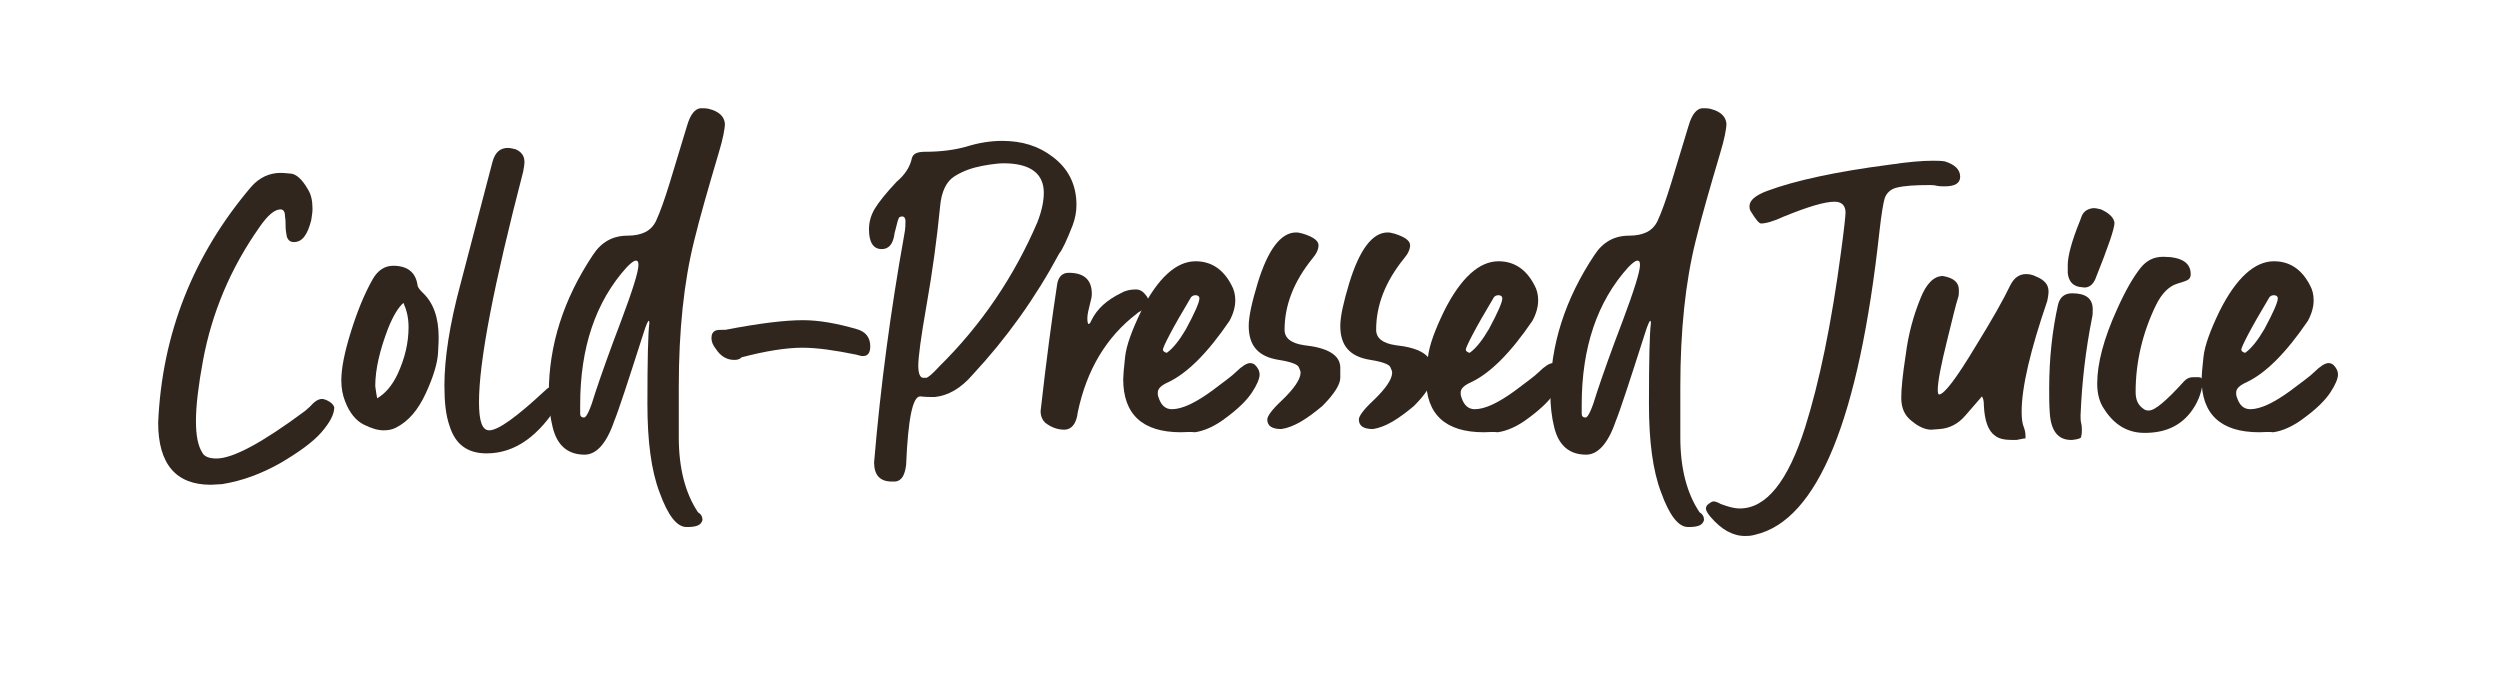
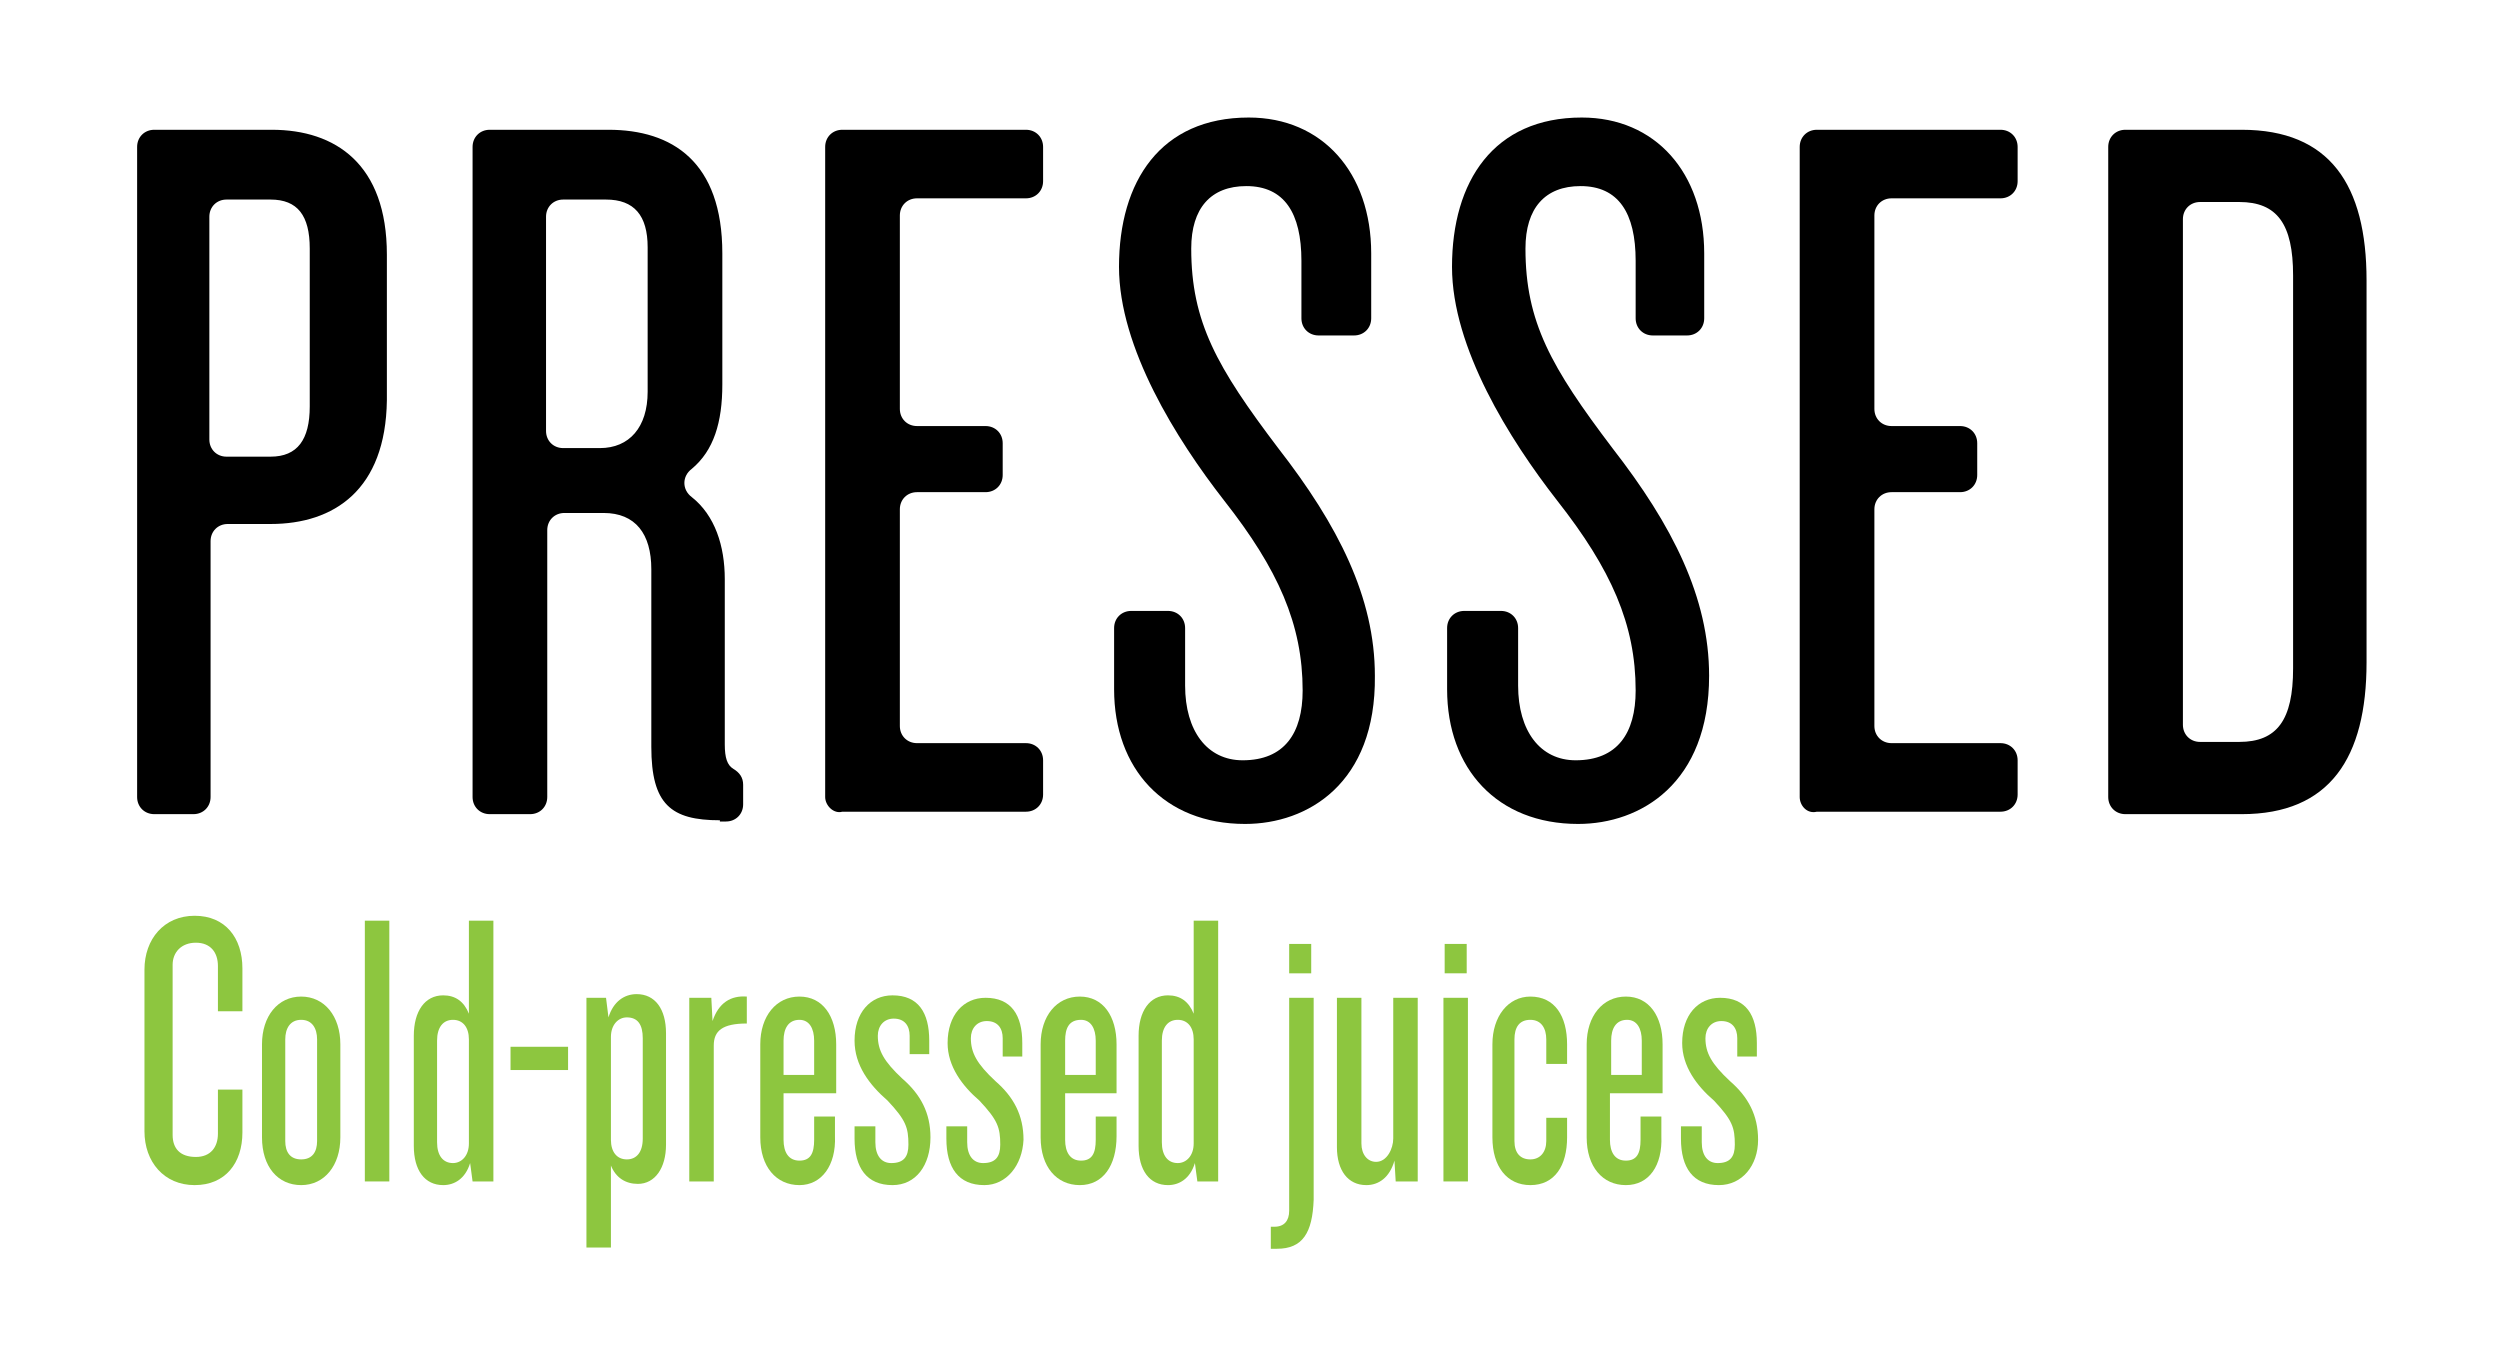
- <svg xmlns="http://www.w3.org/2000/svg" version="1.1" id="Layer_1" x="0px" y="0px" viewBox="0 0 390.4 105.1" style="enable-background:new 0 0 390.4 105.1;" xml:space="preserve">
+ <svg xmlns="http://www.w3.org/2000/svg" version="1.1" id="Layer_1" x="0px" y="0px" viewBox="0 0 204.2 110.4" style="enable-background:new 0 0 204.2 110.4;" xml:space="preserve">
  <style type="text/css">
- 	.st0{fill:#30261D;}
+ 	.st0{fill:#8DC63F;}
</style>
  <g>
-     <path class="st0" d="M32.9,75.7c-5.4,0-8.2-3.2-8.2-9.7c0.6-13.9,5.5-26.2,14.5-36.8c1.3-1.5,2.9-2.2,4.6-2.2c0.1,0,0.6,0,1.5,0.1   c0.9,0,1.9,0.9,2.8,2.5c0.5,0.8,0.7,1.8,0.7,3c0,0.6-0.1,1.1-0.2,1.8c-0.6,2.3-1.4,3.4-2.7,3.4c-0.6,0-0.9-0.3-1.1-0.8   c-0.1-0.5-0.2-1.1-0.2-1.7c0-0.4,0-0.9-0.1-1.6c0-0.7-0.3-1-0.7-1c-0.9,0-2,0.9-3.3,2.8c-4.5,6.4-7.4,13.3-8.8,20.8   c-0.7,3.8-1.1,7-1.1,9.4c0,2.3,0.3,3.9,1,5c0.3,0.6,1.1,0.9,2.2,0.9c2.6,0,7.2-2.5,13.8-7.4l0.8-0.7c0.7-0.8,1.3-1.2,1.9-1.2   c0.2,0,0.6,0.1,1.1,0.4c0.5,0.3,0.7,0.6,0.8,0.9c0,1.1-0.7,2.4-2,3.9c-1.3,1.5-3.5,3.1-6.4,4.8c-3,1.7-6,2.8-9.1,3.3   C34.3,75.6,33.5,75.7,32.9,75.7z" />
-     <path class="st0" d="M59.9,67.2c-0.9,0-1.9-0.3-3.1-0.9c-1.2-0.6-2.2-1.8-2.9-3.6c-0.4-1-0.6-2.1-0.6-3.3c0-1.9,0.5-4.4,1.5-7.6   c1-3.2,2.1-5.9,3.4-8.2c0.8-1.4,1.9-2.1,3.2-2.1c2.2,0,3.5,1,3.8,3c0,0.3,0.3,0.7,0.8,1.2c1.7,1.6,2.5,3.9,2.5,7c0,0.2,0,1-0.1,2.5   s-0.7,3.6-1.9,6.2c-1.2,2.6-2.7,4.4-4.7,5.4C61.2,67.1,60.6,67.2,59.9,67.2z M58.9,62.2c1.2-0.7,2.3-1.9,3.2-3.8   c1.1-2.4,1.7-4.8,1.7-7.3c0-1.5-0.3-2.7-0.8-3.8c-0.8,0.7-1.6,2-2.4,4c-1.3,3.4-2,6.4-2,9C58.7,61.1,58.8,61.7,58.9,62.2z" />
-     <path class="st0" d="M76,70.8c-3,0-4.9-1.4-5.8-4.3c-0.6-1.7-0.8-3.8-0.8-6.3c0-4.2,0.8-9.5,2.5-15.8c1.7-6.4,3.3-12.7,5-19.1   c0.4-1.5,1.2-2.2,2.4-2.2c0.4,0,0.7,0.1,1.2,0.2c0.9,0.4,1.4,1,1.4,2c0,0.4-0.1,0.9-0.2,1.5c-4.6,17.7-6.9,29.6-6.9,36   c0,3,0.5,4.4,1.6,4.4c1.4,0,4.3-2.1,8.7-6.2c0,0,0.1,0,0.1-0.1c0.4-0.4,0.9-0.6,1.4-0.7c0.3,0,0.6,0.1,0.8,0.4   c0.3,0.2,0.4,0.5,0.4,0.9c0,0.4-0.1,0.8-0.4,1.3C84.2,68.1,80.4,70.8,76,70.8z" />
-     <path class="st0" d="M107.3,82.3h-0.1c-1.5,0-2.9-1.8-4.2-5.4c-1.3-3.4-1.9-8-1.9-13.8c0-6.9,0.1-11.1,0.3-12.6   c0-0.2,0-0.4-0.1-0.4c-0.1,0-0.4,0.6-0.8,1.9c-2.4,7.5-3.9,12.1-4.6,13.8c-1.2,3.5-2.8,5.2-4.6,5.2c-2.6,0-4.3-1.4-5-4.3   c-0.4-1.6-0.6-3.4-0.6-5.3c0-7.5,2.3-14.7,6.9-21.6c1.3-2,3.1-3,5.4-3c2.3,0,3.7-0.8,4.4-2.2c0.7-1.5,1.4-3.5,2.2-6.1l2.7-8.9   c0.5-1.7,1.2-2.6,2.1-2.7c0.5,0,0.9,0,1.3,0.1c1.6,0.4,2.4,1.2,2.5,2.3c0,0.8-0.3,2.4-1,4.7c-1.6,5.4-2.9,9.9-3.8,13.6   c-1.6,6.4-2.4,14-2.4,22.8c0,0.4,0,3.1,0,7.9c0,4.8,1,8.7,3,11.7c0.5,0.3,0.7,0.7,0.7,1.2C109.5,82,108.8,82.3,107.3,82.3z    M91.2,65.2c0.4,0,1-1.3,1.8-4c0.9-2.7,2.2-6.4,4-11.1c1.8-4.8,2.7-7.7,2.7-8.7c0-0.5-0.1-0.7-0.4-0.7c-0.3,0-0.7,0.3-1.4,1   c-4.9,5.4-7.3,12.6-7.3,21.5v1.4C90.6,65,90.8,65.2,91.2,65.2z" />
-     <path class="st0" d="M114.6,56.2c-1.1,0-2.1-0.6-2.8-1.7c-0.5-0.6-0.7-1.2-0.7-1.7c0-0.6,0.2-1,0.7-1.2c0.3-0.1,0.8-0.1,1.5-0.1   c5.2-1,9.2-1.5,12.1-1.5c2.5,0,5.3,0.5,8.4,1.4c1.4,0.4,2.1,1.3,2.1,2.7c0,1-0.4,1.5-1.1,1.5c-0.2,0-0.4,0-0.6-0.1   c-0.2,0-0.3-0.1-0.4-0.1c-3.4-0.7-6.2-1.1-8.5-1.1c-2.5,0-5.7,0.5-9.5,1.5C115.4,56.2,115,56.2,114.6,56.2z" />
-     <path class="st0" d="M139.8,75.2h-0.5c-1.9,0-2.8-1-2.8-3c1-11.9,2.6-23.8,4.7-35.5c0.2-1,0.2-1.7,0.2-2.2c0-0.4-0.2-0.7-0.5-0.7   c-0.1,0-0.2,0-0.4,0.1c-0.2,0-0.4,0.9-0.8,2.5c-0.2,1.7-0.9,2.5-2,2.5c-1.3,0-2-1-2-3.1c0-1.1,0.3-2.2,0.9-3.2   c0.6-1,1.8-2.5,3.4-4.2c1.3-1.1,2.1-2.3,2.4-3.7c0.2-0.7,0.8-1,2.1-1c2.5,0,4.6-0.3,6.4-0.8c1.9-0.6,3.8-0.9,5.6-0.9   c3.1,0,5.7,0.8,7.9,2.5c2.4,1.8,3.7,4.3,3.7,7.5c0,1.1-0.2,2.1-0.6,3.2c-0.9,2.3-1.6,3.8-2.1,4.4c-3.7,6.9-8.2,13.2-13.5,18.9   c-1.8,2.1-3.8,3.3-6,3.5c-0.6,0-1.4,0-2.2-0.1c-1.2,0-1.9,3.6-2.2,10.7C141.3,74.2,140.8,75.1,139.8,75.2z M144.6,59   c0.3,0,1-0.6,2.1-1.8c6.6-6.5,11.7-14.1,15.3-22.5c0.7-1.8,1-3.3,1-4.6c0-3-2.1-4.6-6.3-4.6c-0.6,0-1.7,0.1-3.3,0.4   c-1.6,0.3-3,0.8-4.3,1.6c-1.3,0.8-2.1,2.4-2.3,4.8c-0.5,5.1-1.2,10.2-2.1,15.3c-0.9,5.1-1.3,8.2-1.3,9.5c0,1.3,0.3,1.9,0.8,1.9   H144.6z" />
-     <path class="st0" d="M166.2,67.1c-1.1,0-2.1-0.4-3-1.1c-0.4-0.4-0.7-1-0.7-1.8c0.9-8,1.8-14.7,2.6-19.9c0.2-1.1,0.8-1.7,1.8-1.7   c2.4,0,3.6,1.1,3.6,3.3c0,0.4-0.1,0.9-0.3,1.6c-0.2,0.8-0.4,1.6-0.4,2.2c0,0.6,0.1,0.9,0.2,0.9c0.1,0,0.3-0.2,0.4-0.5   c0.9-1.9,2.5-3.3,4.8-4.4c0.7-0.4,1.5-0.5,2.2-0.5c0.7,0,1.2,0.4,1.7,1.1c0.2,0.4,0.4,0.7,0.4,0.9c0,0.5-0.5,0.9-1.4,1.4   c-0.2,0.1-0.4,0.2-0.6,0.4c-4.7,3.6-7.8,8.7-9.2,15.4C168.1,66.2,167.3,67.1,166.2,67.1z" />
-     <path class="st0" d="M184.4,67.5c-6,0-9-2.8-9-8.3c0-0.5,0.1-1.7,0.3-3.5c0.2-1.8,1.1-4.2,2.5-7.1c2.6-5.2,5.5-7.8,8.5-7.8   c2.4,0,4.3,1.2,5.6,3.7c0.4,0.7,0.6,1.5,0.6,2.4c0,1-0.3,2.1-0.9,3.2c-3.4,5-6.6,8.2-9.6,9.6c-1.1,0.5-1.6,1-1.6,1.6   c0,0.2,0,0.5,0.1,0.7c0.4,1.3,1.1,1.9,2.1,1.9c1.6,0,3.7-1,6.3-2.9c1.7-1.3,3-2.2,3.7-2.9c0.9-0.9,1.7-1.4,2.2-1.4   c0.3,0,0.6,0.1,0.8,0.3c0.4,0.4,0.7,0.9,0.7,1.5c0,0.6-0.4,1.6-1.2,2.8c-0.8,1.2-2.1,2.5-4,3.9c-1.8,1.4-3.5,2.1-4.9,2.3   C185.9,67.4,185.1,67.5,184.4,67.5z M182.2,55.1c1-0.7,2-2,3-3.7c1.4-2.6,2.1-4.2,2.1-4.8c0-0.3-0.2-0.5-0.6-0.5   c-0.3,0-0.5,0.1-0.7,0.3c-3,5-4.4,7.8-4.4,8.2C181.6,54.8,181.8,55,182.2,55.1z" />
-     <path class="st0" d="M200.1,67c-1.5,0-2.2-0.5-2.2-1.5c0-0.5,0.7-1.5,2.2-2.9c2-1.9,3-3.4,3-4.4c0-0.2-0.1-0.5-0.3-0.9   c-0.2-0.4-1.2-0.8-3.1-1.1c-3.2-0.5-4.7-2.2-4.7-5.3c0-1.5,0.5-3.7,1.4-6.7c1.6-5.2,3.6-7.9,6-7.9c0.4,0,0.7,0.1,1.1,0.2   c1.6,0.5,2.4,1.1,2.4,1.8c0,0.6-0.3,1.3-0.9,2c-3,3.7-4.4,7.4-4.4,11.2c0,1.3,1,2.1,3,2.4c3.7,0.4,5.6,1.5,5.7,3.4v1.7   c0,1-0.9,2.5-2.8,4.4C204.1,65.4,202.1,66.7,200.1,67z" />
-     <path class="st0" d="M214.4,67c-1.5,0-2.2-0.5-2.2-1.5c0-0.5,0.7-1.5,2.2-2.9c2-1.9,3-3.4,3-4.4c0-0.2-0.1-0.5-0.3-0.9   c-0.2-0.4-1.2-0.8-3.1-1.1c-3.2-0.5-4.7-2.2-4.7-5.3c0-1.5,0.5-3.7,1.4-6.7c1.6-5.2,3.6-7.9,6-7.9c0.4,0,0.7,0.1,1.1,0.2   c1.6,0.5,2.4,1.1,2.4,1.8c0,0.6-0.3,1.3-0.9,2c-3,3.7-4.4,7.4-4.4,11.2c0,1.3,1,2.1,3,2.4c3.7,0.4,5.6,1.5,5.7,3.4v1.7   c0,1-0.9,2.5-2.8,4.4C218.4,65.4,216.4,66.7,214.4,67z" />
-     <path class="st0" d="M231.7,67.5c-6,0-9-2.8-9-8.3c0-0.5,0.1-1.7,0.3-3.5c0.2-1.8,1.1-4.2,2.5-7.1c2.6-5.2,5.5-7.8,8.5-7.8   c2.4,0,4.3,1.2,5.6,3.7c0.4,0.7,0.6,1.5,0.6,2.4c0,1-0.3,2.1-0.9,3.2c-3.4,5-6.6,8.2-9.6,9.6c-1.1,0.5-1.6,1-1.6,1.6   c0,0.2,0,0.5,0.1,0.7c0.4,1.3,1.1,1.9,2.1,1.9c1.6,0,3.7-1,6.3-2.9c1.7-1.3,3-2.2,3.7-2.9c0.9-0.9,1.7-1.4,2.2-1.4   c0.3,0,0.6,0.1,0.8,0.3c0.4,0.4,0.7,0.9,0.7,1.5c0,0.6-0.4,1.6-1.2,2.8c-0.8,1.2-2.1,2.5-4,3.9c-1.8,1.4-3.5,2.1-4.9,2.3   C233.2,67.4,232.4,67.5,231.7,67.5z M229.5,55.1c1-0.7,2-2,3-3.7c1.4-2.6,2.1-4.2,2.1-4.8c0-0.3-0.2-0.5-0.6-0.5   c-0.3,0-0.5,0.1-0.7,0.3c-3,5-4.4,7.8-4.4,8.2C228.9,54.8,229.1,55,229.5,55.1z" />
-     <path class="st0" d="M263.7,82.3h-0.1c-1.5,0-2.9-1.8-4.2-5.4c-1.3-3.4-1.9-8-1.9-13.8c0-6.9,0.1-11.1,0.3-12.6   c0-0.2,0-0.4-0.1-0.4c-0.1,0-0.4,0.6-0.8,1.9c-2.4,7.5-3.9,12.1-4.6,13.8c-1.2,3.5-2.8,5.2-4.6,5.2c-2.6,0-4.3-1.4-5-4.3   c-0.4-1.6-0.6-3.4-0.6-5.3c0-7.5,2.3-14.7,6.9-21.6c1.3-2,3.1-3,5.4-3c2.3,0,3.7-0.8,4.4-2.2c0.7-1.5,1.4-3.5,2.2-6.1l2.7-8.9   c0.5-1.7,1.2-2.6,2.1-2.7c0.5,0,0.9,0,1.3,0.1c1.6,0.4,2.4,1.2,2.5,2.3c0,0.8-0.3,2.4-1,4.7c-1.6,5.4-2.9,9.9-3.8,13.6   c-1.6,6.4-2.4,14-2.4,22.8c0,0.4,0,3.1,0,7.9c0,4.8,1,8.7,3,11.7c0.5,0.3,0.7,0.7,0.7,1.2C265.9,82,265.2,82.3,263.7,82.3z    M247.6,65.2c0.4,0,1-1.3,1.8-4c0.9-2.7,2.2-6.4,4-11.1c1.8-4.8,2.7-7.7,2.7-8.7c0-0.5-0.1-0.7-0.4-0.7c-0.3,0-0.7,0.3-1.4,1   c-4.9,5.4-7.3,12.6-7.3,21.5v1.4C247,65,247.2,65.2,247.6,65.2z" />
-     <path class="st0" d="M272.5,83.7c-1.9,0-3.7-1-5.4-3c-0.4-0.5-0.7-0.9-0.7-1.3c0-0.2,0.1-0.5,0.4-0.7s0.5-0.4,0.8-0.4   c0.2,0,0.6,0.1,1.1,0.4c1.1,0.4,2,0.7,3,0.7c4.1,0,7.5-4.2,10.2-12.7c2.2-7,4.1-16.1,5.6-27.4c0.5-3.7,0.7-5.7,0.7-6.1   c0-1.1-0.6-1.7-1.7-1.7c-1.6,0-4.2,0.8-7.9,2.3c-1.7,0.8-2.9,1.1-3.6,1.1c-0.3,0-0.8-0.6-1.6-1.9c-0.2-0.3-0.2-0.6-0.2-0.8   c0-0.9,0.9-1.7,2.8-2.4c4.3-1.6,10.7-3,19.2-4.1c2.7-0.4,4.9-0.6,6.6-0.6c0.7,0,1.3,0,1.9,0.1c1.6,0.5,2.4,1.3,2.4,2.4   c0,1-0.8,1.5-2.4,1.5c-0.4,0-0.9,0-1.3-0.1c-0.4-0.1-0.8-0.1-1.1-0.1c-2.2,0-3.9,0.1-5.1,0.4c-0.9,0.2-1.6,0.8-1.9,1.7   c-0.2,0.7-0.5,2.4-0.8,5.1c-3.2,29.3-9.6,45.1-19.4,47.4C273.4,83.7,272.9,83.7,272.5,83.7z" />
-     <path class="st0" d="M314.9,68.7h-0.8c-1.1,0-2-0.2-2.6-0.7c-1-0.7-1.6-2.3-1.7-4.7c0-0.7-0.1-1.1-0.3-1.4c-1.5,1.7-2.3,2.7-2.6,3   c-1.1,1.3-2.5,2-4,2.1l-1.3,0.1c-0.9,0-1.9-0.4-3-1.3c-1.2-0.9-1.7-2.1-1.7-3.7c0-1.3,0.2-3.5,0.7-6.7c0.4-3.2,1.2-6.1,2.3-8.8   c0.9-2.3,2.1-3.5,3.5-3.5c1.7,0.3,2.5,1,2.5,2.2c0,0.4,0,0.8-0.1,1.1c-0.4,1.2-0.9,3.4-1.7,6.6c-1,4-1.5,6.6-1.5,7.9   c0,0.5,0.1,0.7,0.2,0.7c0.8,0,2.7-2.5,5.7-7.5c2.6-4.2,4.4-7.4,5.4-9.5c0.6-1.2,1.4-1.8,2.5-1.8c0.5,0,1,0.1,1.6,0.4   c1.2,0.5,1.9,1.2,1.9,2.3c0,0.5-0.1,1-0.2,1.5c-2.6,7.6-4,13.4-4,17.3c0,1,0.1,1.8,0.3,2.3c0.2,0.5,0.3,1,0.3,1.4   c0,0.1,0,0.2,0,0.5C316.4,68.4,315.9,68.5,314.9,68.7z" />
-     <path class="st0" d="M323.6,68.7h-0.2c-2,0-3.1-1.4-3.3-4.1c-0.1-1.3-0.1-2.6-0.1-3.9c0-4.8,0.5-9.2,1.4-13.2   c0.3-1.1,1-1.7,2.2-1.7c2.1,0,3.2,0.8,3.2,2.5c0,0.5,0,0.9-0.1,1.3c-1,5-1.6,10.1-1.8,15.3c0,0.4,0,0.8,0.1,1.2   c0.1,0.4,0.1,0.7,0.1,1.1c0,0.3,0,0.6-0.1,0.9C325.1,68.4,324.6,68.6,323.6,68.7z M325.5,44.9l-0.8-0.1c-1.1-0.2-1.7-1-1.8-2.2   v-1.2c0-1.4,0.6-3.7,1.9-6.9l0.3-0.8c0.3-0.7,0.9-1.1,1.8-1.2c0.4,0,0.8,0.1,1.2,0.2c1.3,0.6,2,1.3,2.1,2.1c0,0.9-1,3.8-3,8.8   C326.8,44.5,326.2,44.9,325.5,44.9z" />
-     <path class="st0" d="M334.9,67.6c-2.6,0-4.7-1.2-6.3-3.7c-0.7-1-1.1-2.3-1.1-4c0-3.1,1-7,3.1-11.6c1.3-2.9,2.5-5,3.7-6.5   c0.9-1.1,2-1.7,3.5-1.7c2.8,0,4.3,0.9,4.3,2.7c0,0.4-0.1,0.6-0.3,0.8c-0.2,0.2-0.8,0.4-1.8,0.7c-1.3,0.4-2.4,1.5-3.3,3.3   c-2.1,4.3-3.2,8.9-3.2,13.6c0,1.3,0.4,2.1,1.3,2.7c0.3,0.2,0.5,0.2,0.8,0.2c0.9,0,2.7-1.5,5.5-4.6c0.4-0.4,0.8-0.6,1.4-0.6h0.8   c0.4,0,0.7,0.2,0.7,0.7c-0.2,1.9-0.9,3.5-2,4.9C340.3,66.6,338,67.6,334.9,67.6z" />
-     <path class="st0" d="M352.8,67.5c-6,0-9-2.8-9-8.3c0-0.5,0.1-1.7,0.3-3.5c0.2-1.8,1.1-4.2,2.5-7.1c2.6-5.2,5.5-7.8,8.5-7.8   c2.4,0,4.3,1.2,5.6,3.7c0.4,0.7,0.6,1.5,0.6,2.4c0,1-0.3,2.1-0.9,3.2c-3.4,5-6.6,8.2-9.6,9.6c-1.1,0.5-1.6,1-1.6,1.6   c0,0.2,0,0.5,0.1,0.7c0.4,1.3,1.1,1.9,2.1,1.9c1.6,0,3.7-1,6.3-2.9c1.7-1.3,3-2.2,3.7-2.9c0.9-0.9,1.7-1.4,2.2-1.4   c0.3,0,0.6,0.1,0.8,0.3c0.4,0.4,0.7,0.9,0.7,1.5c0,0.6-0.4,1.6-1.2,2.8c-0.8,1.2-2.1,2.5-4,3.9c-1.8,1.4-3.5,2.1-4.9,2.3   C354.3,67.4,353.5,67.5,352.8,67.5z M350.6,55.1c1-0.7,2-2,3-3.7c1.4-2.6,2.1-4.2,2.1-4.8c0-0.3-0.2-0.5-0.6-0.5   c-0.3,0-0.5,0.1-0.7,0.3c-3,5-4.4,7.8-4.4,8.2C350,54.8,350.2,55,350.6,55.1z" />
+     <path d="M22.1,42.8h-3.5c-0.8,0-1.4,0.6-1.4,1.4v20.9c0,0.8-0.6,1.4-1.4,1.4h-3.2c-0.8,0-1.4-0.6-1.4-1.4V12c0-0.8,0.6-1.4,1.4-1.4   h9.6c5.2,0,9.4,2.8,9.4,10.2v11.9C31.5,40,27.3,42.8,22.1,42.8z M25.3,20.3c0-2.7-1-4-3.2-4h-3.6c-0.8,0-1.4,0.6-1.4,1.4v18.2   c0,0.8,0.6,1.4,1.4,1.4h3.6c2.2,0,3.2-1.4,3.2-4.1V20.3z" />
+     <path d="M58.8,67c-4,0-5.6-1.3-5.6-6V46.5c0-2.9-1.3-4.6-3.9-4.6h-3.2c-0.8,0-1.4,0.6-1.4,1.4v21.8c0,0.8-0.6,1.4-1.4,1.4H40   c-0.8,0-1.4-0.6-1.4-1.4V12c0-0.8,0.6-1.4,1.4-1.4h9.7c5.2,0,9.3,2.6,9.3,10.1v10.7c0,3.1-0.7,5.4-2.5,6.9c-0.8,0.6-0.8,1.7,0,2.3   c1.9,1.5,2.7,4,2.7,6.7v13.5c0,1.1,0.2,1.7,0.7,2c0.5,0.3,0.8,0.7,0.8,1.3v1.6c0,0.8-0.6,1.4-1.4,1.4H58.8z M52.9,20.2   c0-2.6-1.1-3.9-3.4-3.9h-3.5c-0.8,0-1.4,0.6-1.4,1.4v17.5c0,0.8,0.6,1.4,1.4,1.4h3c2.4,0,3.9-1.7,3.9-4.6V20.2z" />
+     <path d="M67.4,65.1V12c0-0.8,0.6-1.4,1.4-1.4h15c0.8,0,1.4,0.6,1.4,1.4v2.8c0,0.8-0.6,1.4-1.4,1.4h-8.9c-0.8,0-1.4,0.6-1.4,1.4   v15.8c0,0.8,0.6,1.4,1.4,1.4h5.6c0.8,0,1.4,0.6,1.4,1.4v2.6c0,0.8-0.6,1.4-1.4,1.4h-5.6c-0.8,0-1.4,0.6-1.4,1.4v17.7   c0,0.8,0.6,1.4,1.4,1.4h8.9c0.8,0,1.4,0.6,1.4,1.4v2.8c0,0.8-0.6,1.4-1.4,1.4h-15C68.1,66.5,67.4,65.8,67.4,65.1z" />
+     <path d="M101.7,67.3c-6.6,0-10.7-4.5-10.7-11v-5c0-0.8,0.6-1.4,1.4-1.4h3c0.8,0,1.4,0.6,1.4,1.4v4.7c0,3.7,1.8,6.1,4.7,6.1   c3.4,0,4.9-2.2,4.9-5.7c0-5.4-2-9.9-6.4-15.5c-3.9-5-8.6-12.5-8.6-19.1c0-7,3.4-12.2,10.6-12.2c6,0,10,4.5,10,11.1V26   c0,0.8-0.6,1.4-1.4,1.4h-2.9c-0.8,0-1.4-0.6-1.4-1.4v-4.7c0-3.9-1.4-6.1-4.5-6.1c-2.9,0-4.5,1.8-4.5,5.1c0,6,2.1,9.7,7.1,16.3   c4.9,6.3,7.9,12.2,7.9,18.6C112.4,64,106.8,67.3,101.7,67.3z" />
+     <path d="M128.9,67.3c-6.6,0-10.7-4.5-10.7-11v-5c0-0.8,0.6-1.4,1.4-1.4h3c0.8,0,1.4,0.6,1.4,1.4v4.7c0,3.7,1.8,6.1,4.7,6.1   c3.4,0,4.9-2.2,4.9-5.7c0-5.4-2-9.9-6.4-15.5c-3.9-5-8.6-12.5-8.6-19.1c0-7,3.4-12.2,10.6-12.2c6,0,10,4.5,10,11.1V26   c0,0.8-0.6,1.4-1.4,1.4H135c-0.8,0-1.4-0.6-1.4-1.4v-4.7c0-3.9-1.4-6.1-4.5-6.1c-2.9,0-4.5,1.8-4.5,5.1c0,6,2.1,9.7,7.1,16.3   c4.9,6.3,7.9,12.2,7.9,18.6C139.6,64,134,67.3,128.9,67.3z" />
+     <path d="M147,65.1V12c0-0.8,0.6-1.4,1.4-1.4h15c0.8,0,1.4,0.6,1.4,1.4v2.8c0,0.8-0.6,1.4-1.4,1.4h-8.9c-0.8,0-1.4,0.6-1.4,1.4v15.8   c0,0.8,0.6,1.4,1.4,1.4h5.6c0.8,0,1.4,0.6,1.4,1.4v2.6c0,0.8-0.6,1.4-1.4,1.4h-5.6c-0.8,0-1.4,0.6-1.4,1.4v17.7   c0,0.8,0.6,1.4,1.4,1.4h8.9c0.8,0,1.4,0.6,1.4,1.4v2.8c0,0.8-0.6,1.4-1.4,1.4h-15C147.6,66.5,147,65.8,147,65.1z" />
+     <path d="M183.1,66.5h-9.5c-0.8,0-1.4-0.6-1.4-1.4V12c0-0.8,0.6-1.4,1.4-1.4h9.5c7.2,0,10.2,4.5,10.2,12.3v31.2   C193.3,61.9,190.3,66.5,183.1,66.5z M187.3,22.5c0-4.2-1.3-6-4.4-6h-3.2c-0.8,0-1.4,0.6-1.4,1.4v41.3c0,0.8,0.6,1.4,1.4,1.4h3.2   c3.1,0,4.4-1.8,4.4-6V22.5z" />
+   </g>
+   <g>
+     <path class="st0" d="M15.9,96.8c-2.5,0-4.1-1.9-4.1-4.4V79.2c0-2.5,1.6-4.4,4.1-4.4c2.5,0,3.9,1.8,3.9,4.3v3.5h-2v-3.7   c0-1.1-0.6-1.9-1.8-1.9c-1.2,0-1.9,0.8-1.9,1.8v13.9c0,1.1,0.6,1.8,1.9,1.8c1.2,0,1.8-0.8,1.8-1.9V89h2v3.5   C19.8,95,18.4,96.8,15.9,96.8z" />
+     <path class="st0" d="M24.6,96.8c-1.9,0-3.2-1.5-3.2-3.9v-7.6c0-2.3,1.3-3.9,3.2-3.9c1.9,0,3.2,1.6,3.2,3.9v7.6   C27.8,95.2,26.5,96.8,24.6,96.8z M25.9,84.9c0-0.9-0.4-1.6-1.3-1.6s-1.3,0.7-1.3,1.6v8.3c0,0.9,0.4,1.5,1.3,1.5s1.3-0.6,1.3-1.5   V84.9z" />
+     <path class="st0" d="M29.8,96.5V75.2h2v21.3H29.8z" />
+     <path class="st0" d="M38.6,96.5L38.4,95c-0.4,1.3-1.3,1.8-2.2,1.8c-1.5,0-2.4-1.2-2.4-3.2v-9c0-2,0.9-3.3,2.4-3.3   c1,0,1.7,0.5,2.1,1.5v-7.6h2v21.3H38.6z M38.3,84.9c0-1-0.5-1.6-1.3-1.6c-0.8,0-1.3,0.6-1.3,1.7v8.3c0,1.1,0.5,1.7,1.3,1.7   c0.7,0,1.3-0.6,1.3-1.6V84.9z" />
+     <path class="st0" d="M41.7,87.4v-1.9h4.7v1.9H41.7z" />
+     <path class="st0" d="M52.1,96.7c-1,0-1.8-0.5-2.2-1.5v6.7h-2V81.5h1.6l0.2,1.6c0.4-1.3,1.3-1.9,2.3-1.9c1.5,0,2.4,1.2,2.4,3.2v9.1   C54.4,95.4,53.5,96.7,52.1,96.7z M52.5,84.8c0-1.1-0.4-1.7-1.3-1.7c-0.7,0-1.3,0.6-1.3,1.6v8.4c0,1,0.5,1.6,1.3,1.6   c0.8,0,1.3-0.6,1.3-1.7V84.8z" />
+     <path class="st0" d="M58.3,85.4v11.1h-2v-15h1.8l0.1,1.9c0.5-1.5,1.5-2.1,2.8-2v2.2C59,83.6,58.3,84.2,58.3,85.4z" />
+     <path class="st0" d="M65.3,96.8c-1.9,0-3.2-1.5-3.2-3.9v-7.6c0-2.3,1.3-3.9,3.2-3.9c1.9,0,3,1.6,3,3.9v4H64v3.8   c0,1,0.4,1.7,1.3,1.7c0.9,0,1.2-0.6,1.2-1.7v-1.9h1.7v1.6C68.3,95.2,67.1,96.8,65.3,96.8z M66.5,85c0-1-0.4-1.7-1.2-1.7   C64.4,83.3,64,84,64,85v2.8h2.5V85z" />
+     <path class="st0" d="M72.9,96.8c-2.1,0-3.1-1.4-3.1-3.8v-1h1.7v1.3c0,1.1,0.5,1.7,1.3,1.7c1,0,1.4-0.5,1.4-1.5c0-1.4-0.2-2-1.7-3.6   C71,88.6,69.8,87,69.8,85c0-2.3,1.3-3.7,3.1-3.7c2.1,0,3,1.4,3,3.7v1.1h-1.6v-1.5c0-0.8-0.4-1.4-1.3-1.4c-0.8,0-1.3,0.6-1.3,1.4   c0,1.2,0.5,2.1,2,3.5c1.5,1.3,2.3,2.8,2.3,4.8C76,95.2,74.8,96.8,72.9,96.8z" />
+     <path class="st0" d="M80.4,96.8c-2.1,0-3.1-1.4-3.1-3.8v-1h1.7v1.3c0,1.1,0.5,1.7,1.3,1.7c1,0,1.4-0.5,1.4-1.5c0-1.4-0.2-2-1.7-3.6   c-1.4-1.2-2.6-2.8-2.6-4.7c0-2.3,1.3-3.7,3.1-3.7c2.1,0,3,1.4,3,3.7v1.1h-1.6v-1.5c0-0.8-0.4-1.4-1.3-1.4c-0.8,0-1.3,0.6-1.3,1.4   c0,1.2,0.5,2.1,2,3.5c1.5,1.3,2.3,2.8,2.3,4.8C83.5,95.2,82.2,96.8,80.4,96.8z" />
+     <path class="st0" d="M88.2,96.8c-1.9,0-3.2-1.5-3.2-3.9v-7.6c0-2.3,1.3-3.9,3.2-3.9c1.9,0,3,1.6,3,3.9v4H87v3.8   c0,1,0.4,1.7,1.3,1.7c0.9,0,1.2-0.6,1.2-1.7v-1.9h1.7v1.6C91.2,95.2,90.1,96.8,88.2,96.8z M89.5,85c0-1-0.4-1.7-1.2-1.7   C87.3,83.3,87,84,87,85v2.8h2.5V85z" />
+     <path class="st0" d="M97.8,96.5L97.6,95c-0.4,1.3-1.3,1.8-2.2,1.8c-1.5,0-2.4-1.2-2.4-3.2v-9c0-2,0.9-3.3,2.4-3.3   c1,0,1.7,0.5,2.1,1.5v-7.6h2v21.3H97.8z M97.5,84.9c0-1-0.5-1.6-1.3-1.6c-0.8,0-1.3,0.6-1.3,1.7v8.3c0,1.1,0.5,1.7,1.3,1.7   c0.7,0,1.3-0.6,1.3-1.6V84.9z" />
+     <path class="st0" d="M104.3,102h-0.5v-1.8h0.3c0.8,0,1.2-0.5,1.2-1.3V81.5h2V98C107.2,100.7,106.4,102,104.3,102z M105.3,79.5v-2.4   h1.8v2.4H105.3z" />
+     <path class="st0" d="M114,96.5l-0.1-1.7c-0.4,1.4-1.3,2-2.3,2c-1.5,0-2.4-1.2-2.4-3.1V81.5h2v11.9c0,0.9,0.5,1.5,1.2,1.5   c0.9,0,1.4-1.1,1.4-1.9V81.5h2v15H114z" />
+     <path class="st0" d="M117.9,96.5v-15h2v15H117.9z M118,79.5v-2.4h1.8v2.4H118z" />
+     <path class="st0" d="M125,96.8c-1.9,0-3.1-1.5-3.1-3.9v-7.6c0-2.3,1.3-3.9,3.1-3.9c2,0,3,1.6,3,3.9v1.6h-1.7v-2   c0-0.9-0.4-1.6-1.3-1.6s-1.3,0.6-1.3,1.6v8.3c0,1,0.5,1.5,1.3,1.5s1.3-0.6,1.3-1.5v-1.9h1.7v1.6C128,95.2,127,96.8,125,96.8z" />
+     <path class="st0" d="M132.8,96.8c-1.9,0-3.2-1.5-3.2-3.9v-7.6c0-2.3,1.3-3.9,3.2-3.9c1.9,0,3,1.6,3,3.9v4h-4.3v3.8   c0,1,0.4,1.7,1.3,1.7c0.9,0,1.2-0.6,1.2-1.7v-1.9h1.7v1.6C135.8,95.2,134.7,96.8,132.8,96.8z M134.1,85c0-1-0.4-1.7-1.2-1.7   c-0.9,0-1.3,0.7-1.3,1.7v2.8h2.5V85z" />
+     <path class="st0" d="M140.4,96.8c-2.1,0-3.1-1.4-3.1-3.8v-1h1.7v1.3c0,1.1,0.5,1.7,1.3,1.7c1,0,1.4-0.5,1.4-1.5   c0-1.4-0.2-2-1.7-3.6c-1.4-1.2-2.6-2.8-2.6-4.7c0-2.3,1.3-3.7,3.1-3.7c2.1,0,3,1.4,3,3.7v1.1h-1.6v-1.5c0-0.8-0.4-1.4-1.3-1.4   c-0.8,0-1.3,0.6-1.3,1.4c0,1.2,0.5,2.1,2,3.5c1.5,1.3,2.3,2.8,2.3,4.8C143.6,95.2,142.3,96.8,140.4,96.8z" />
  </g>
</svg>
